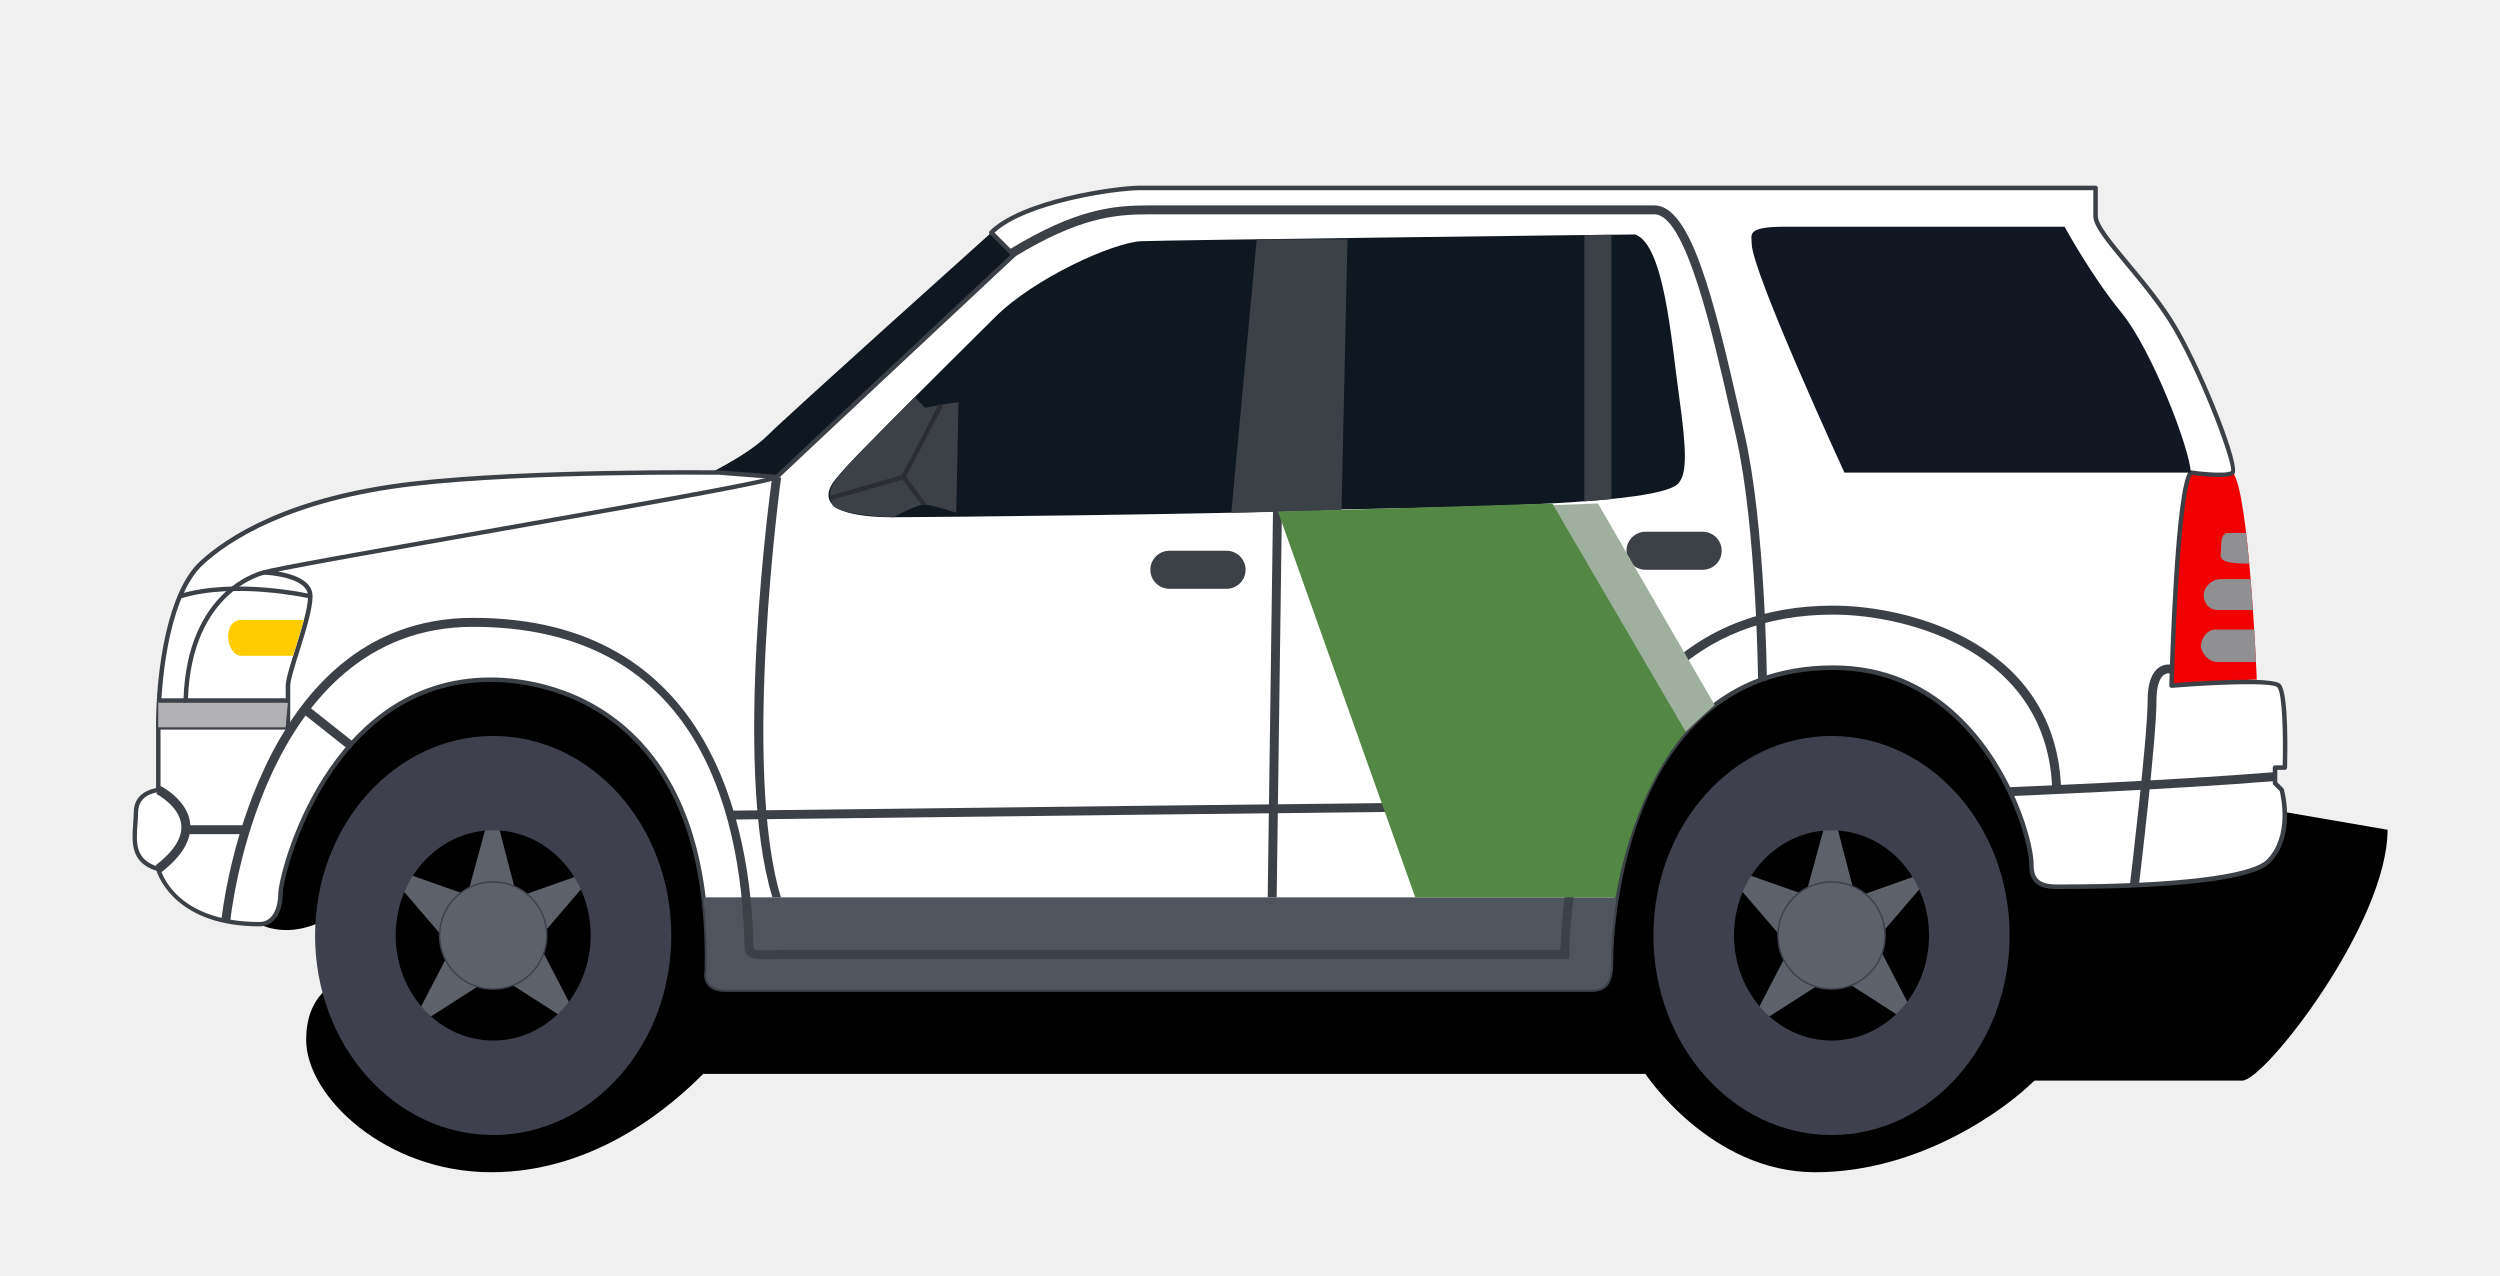
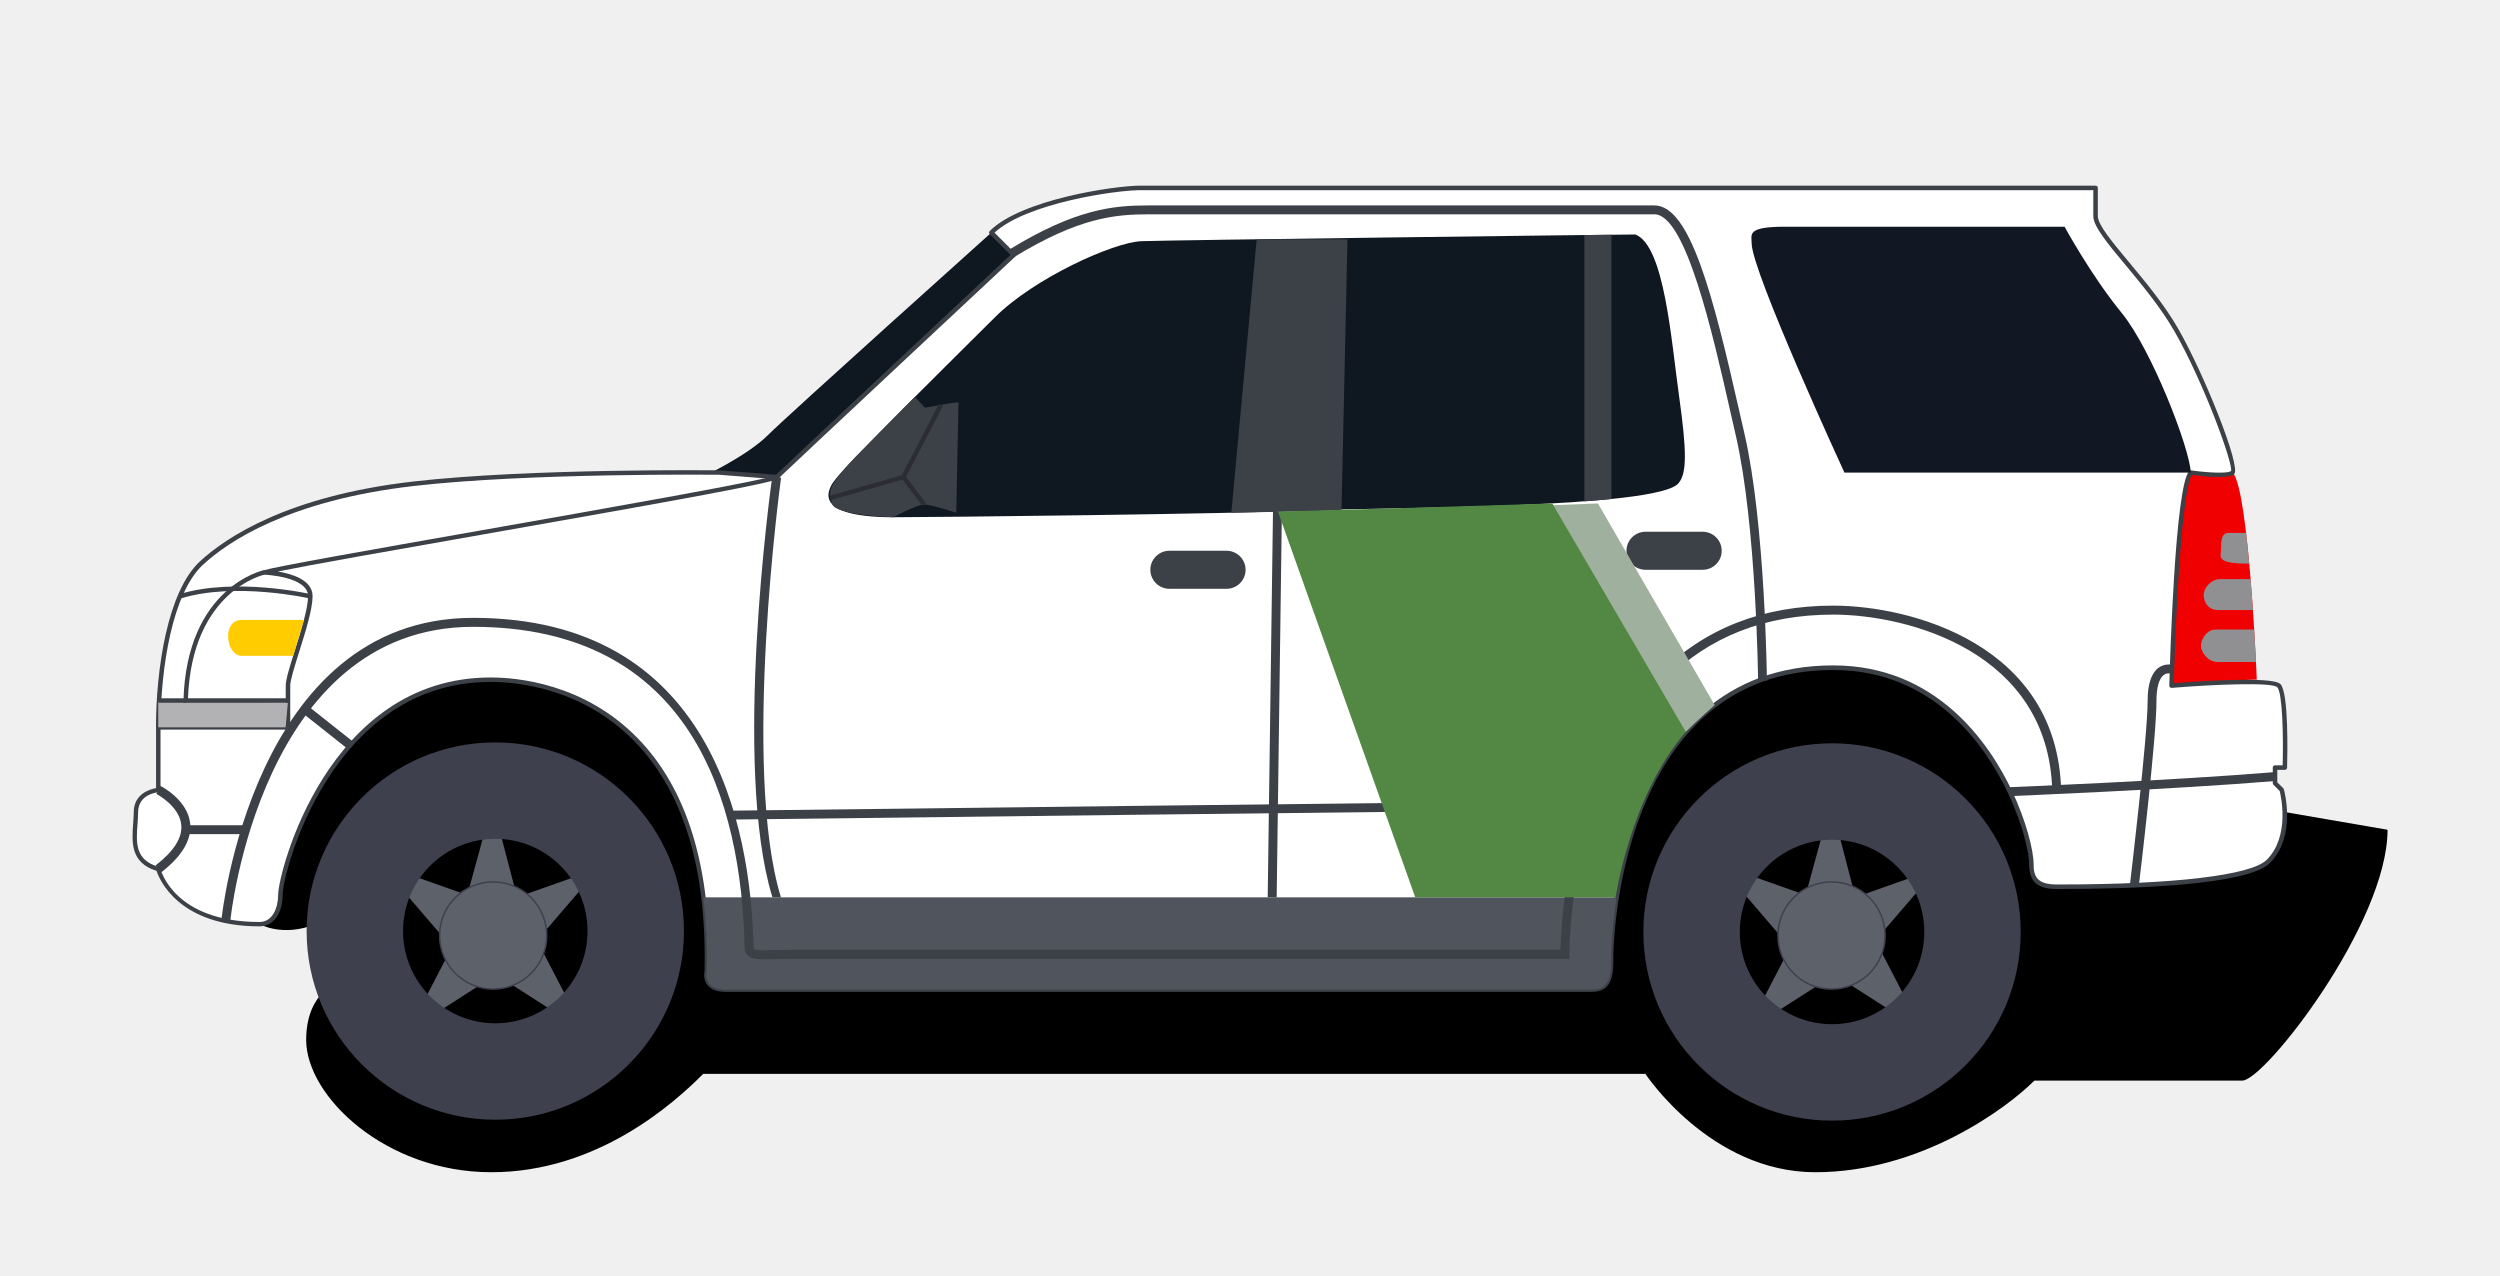
<svg xmlns="http://www.w3.org/2000/svg" version="1.1" x="0px" y="0px" viewBox="0 0 3312.7 1690.1" style="enable-background:new 0 0 3312.7 1690.1;" xml:space="preserve" id="svg192">
  <defs id="defs196" />
  <style type="text/css" id="style2">

  #front_wheel {
-     animation:spin 1.5s linear infinite;
-     transform-origin: 659px 1236px;
-     transform: scaley(.9) rotate(360deg);
+     animation:spin 2s linear infinite;
+     transform-origin: 654px 1239px;
  }
  #back_wheel {
-     animation:spin 1.5s linear infinite;
-     transform-origin: 2425px 1240px;
+     animation:spin 2s linear infinite;
+     transform-origin: 2428px 1236px;
  }


  @keyframes spin {
-     0% {transform: scaleX(.90) scaleY(1.05) rotate(360deg); }
-     100% {transform: scaleX(.90) scaleY(1.05) rotate(0); }
+     0% {transform: scaleX(.9) rotate(360deg); }
+     100% {transform: scaleX(.9) rotate(0); }
  }

	.st0{display:none;}
	.st1{fill:#0F1820;}
	.st2{fill:#5D616A;}
	.st3{fill:#F00000;}
	.st4{fill:#909093;}
	.st5{fill:#FFFFFF;}
	.st6{fill:#3C4047;}
	.st7{fill:#50545D;}
	.st8{fill:#111723;}
	.st9{fill:#2B2D33;}
	.st10{fill:#F0DE00;}
	.st11{fill:#B2B2B4;}
	.st12{fill:#9FB19E;}
	.st13{fill:#538844;}
	.st14{fill:#3E404D;}
	.st15{fill:#5D616A;stroke:#3E404D;stroke-width:2;stroke-miterlimit:10;}
</style>
  <g id="shadow">
    <g id="g9">
      <path d="M344,1224.5c0,0,30.4,17.8,74.4,0s0,0,0,0l45.8,71.1c0,0-58.5,7.8-58.5,82.4c0,74.6,105,175.3,245.3,175.3    s241.6-91,280.8-130.3h1248.5c0,0,85.9,130.3,225.1,130.3c139.2,0,253.2-84.4,290.3-121.4c0,0,245.8,0,275.5,0    c29.6,0,192.5-208.6,192.5-332.4l-149.1-25.7l-313-265.4l-469.1-103.7l-923,140.7l-377.7-55.3l-277.9-22.7l-153,22.7l-157,256.7    V1224.5" id="path7" />
    </g>
    <g id="g13">
      <path class="st1" d="M1313.5,308.3c0,0-268.5,240.9-296.2,268.5s-86.9,55.3-86.9,55.3l61.2,32.2l71.1-14l110.9-110.9l159.6-152.2    l43.4-39.5l-15.8-47.4L1313.5,308.3z" id="path11" />
    </g>
  </g>
  <g id="tail_lights">
    <g id="g18">
      <path class="st3" d="M2958.4,626.2h-55.3l-83.7,188.1l58,94.3c0,0,92-8.1,113-8.1C2990.5,900.5,2980.1,647.9,2958.4,626.2z" id="path16" />
    </g>
    <g id="g22">
      <path class="st4" d="M2976.3,706.2c0,0-13.9,0-23.6,0c-9.6,0-9.6,11.8-9.6,21.5c0,9.6-8.9,19.2,37.4,19.2L2976.3,706.2z" id="path20" />
    </g>
    <g id="g26">
      <path class="st4" d="M2982.2,767.4c0,0-27.2,0-39.8,0s-22.3,11.4-22.3,21c0,9.6,5.9,20,19.3,20s45.9,0,45.9,0L2982.2,767.4z" id="path24" />
    </g>
    <g id="g30">
      <path class="st4" d="M2987,834.2c0,0-39.5,0-51.3,0s-19.3,13.3-19.3,21.5s8.9,21.5,22.2,21.5s50.7,0,50.7,0L2987,834.2z" id="path28" />
    </g>
  </g>
  <g id="Layer_1">
    <g id="g37">
      <path class="st5" d="M952.7,626.2l76.5,5.9l-76.5,42.9L926,695.8l-171.8,14.8l-303.6,62.2L421,833.5l-39.5,130.3H209.7    c0-82.9,17.3-180.7,57.3-217.7c40-37,125.9-87.4,281.4-105.1C703.9,623.2,952.7,626.2,952.7,626.2" id="path33" />
      <path class="st6" d="M381.5,966.8H209.7c-1.6,0-3-1.3-3-3c0-76.6,15.2-180.1,58.2-219.9c33.9-31.3,115.6-86.8,283.1-105.9    c153.9-17.6,402.2-14.8,404.7-14.8c0.1,0,0.1,0,0.2,0l76.5,5.9c1.3,0.1,2.4,1,2.7,2.3s-0.3,2.6-1.4,3.2l-76.5,42.9l-26.3,20.5    c-0.5,0.3-1,0.6-1.6,0.6l-171.8,14.8l-301.8,61.9l-29,59.4l-39.3,129.9C384,965.9,382.8,966.8,381.5,966.8z M212.7,960.9h166.6    l38.9-128.2l29.8-61.2c0.4-0.8,1.2-1.4,2.1-1.6l303.6-62.2l171.3-14.8l26-20.2l68.4-38.4l-66.7-5.2c-6.1-0.1-251.4-2.6-403.8,14.8    C383,662.9,302.3,717.5,269,748.3C228,786.3,213.1,885.8,212.7,960.9z" id="path35" />
    </g>
    <g id="g43">
      <path class="st5" d="M650.1,900.7c88.9,0,294.2,49.4,286.3,387c0,0-5.9,23.7,25.7,23.7s1101.8,0,1147.2,0    c25.7,0,25.7-21.7,25.7-45.4c0-23.7,9.9-381.1,294.2-381.1c125.4,0,198,88.6,233.9,164.1c20.1,42.2,28.7,80.2,28.7,96.5    c0,19.7,7.9,29.6,33.6,29.6c25.7,0,245.8,1,280.4-33.6c34.6-34.6,17.8-94.8,17.8-94.8l-8.9-8.9v-20.7h13c0,0,2.8-97.7-8-108.6    c-10.9-10.9-142.2,0-142.2,0s6.9-263.6,25.7-282.4c0,0,48.4,6.9,55.3,0c6.9-6.9-37.5-124.4-75-189.6    c-37.5-65.2-106.6-126.4-106.6-150.1s0-37.5,0-37.5s-1232.2,0-1265.7,0c-33.6,0-156,17.8-197.5,59.2l29.6,29.6    c0,0-304.1,284.3-314,294.2c-9.9,9.9-639.8,114.5-679.3,126.4c0,0,61.2,2,61.2,31.6c0,29.6-29.6,100.7-29.6,118.5    c0,17.8,0,55.3,0,55.3s-154,0-171.8,0v82.9c0,0-29.6,2-29.6,29.6c0,27.6-11.8,63.2,29.6,75c0,0,17.8,73.1,134.3,73.1    c17.8,0,27.6-17.8,27.6-39.5C371.6,1163.3,432.9,900.7,650.1,900.7z" id="path39" />
      <path class="st6" d="M2109.3,1314.3H962.1c-11.7,0-20.1-3.1-24.8-9.2c-6.2-7.9-3.8-17.7-3.7-18.1c3.1-135.7-28.1-238.4-92.9-304.7    c-69.4-71-156.4-78.7-190.6-78.7c-211.8,0-275.5,254-275.5,281.4c0,25.4-12.3,42.5-30.6,42.5c-107.5,0-133-62.5-136.6-73.6    c-34.7-10.7-32.7-38-31-62.2c0.4-5.3,0.8-10.4,0.8-15.2c0-24.8,21.8-30.8,29.6-32.2v-80.4c0-1.6,1.3-3,3-3h168.8v-52.3    c0-8.2,5.6-26.1,12.1-46.8c8.2-26,17.5-55.5,17.5-71.7c0-26.4-57.8-28.6-58.3-28.6c-1.5,0-2.7-1.1-2.8-2.6    c-0.2-1.4,0.7-2.8,2.1-3.2c17.4-5.2,143.4-27.4,289.2-53.1c169-29.8,379.3-66.8,389.1-72.8c9.2-9.2,281.7-264.1,311.5-292    l-27.5-27.5c-1.2-1.2-1.2-3,0-4.2c42-42,165.9-60.1,199.6-60.1h1265.7c1.6,0,3,1.3,3,3v37.5c0,11.3,19.1,34.3,41.3,60.9    c22,26.4,46.8,56.2,64.9,87.7c34.5,60,84.1,183.6,74.5,193.1c-7,7-42.8,2.9-56.1,1.1c-12.6,18.9-21.1,172.8-23.9,276    c28.1-2.3,130.4-9.6,141.2,1.1c11.2,11.2,9.3,94.2,8.9,110.8c0,1.6-1.4,2.9-3,2.9h-10v16.5l8,8c0.3,0.4,0.6,0.8,0.7,1.3    c0.7,2.5,16.9,62.3-18.5,97.7c-29.9,29.9-186.3,34.4-278.3,34.4c-0.7,0-1.4,0-2.1,0h-2.1c-25.6,0-36.5-9.7-36.5-32.6    c0-14.3-7.6-51.5-28.4-95.2c-28.8-60.7-97.2-162.4-231.3-162.4c-287.9,0-291.3,374.4-291.3,378.1    C2137.9,1289.7,2137.9,1314.3,2109.3,1314.3z M650.1,897.7c35,0,123.9,7.8,194.8,80.4c65.9,67.5,97.7,171.7,94.5,309.6    c-0.1,0.7-1.8,8.1,2.6,13.7c3.6,4.6,10.4,6.9,20.1,6.9h1147.2c21.6,0,22.7-16.1,22.7-42.5c0-3.8,3.4-384.1,297.2-384.1    c137.3,0,207.2,103.9,236.6,165.8c19,40,28.9,79.4,28.9,97.8c0,16.5,5.1,26.7,30.6,26.7h2.1c0.7,0,1.4,0,2.1,0    c151.2,0,253.7-12.2,274.1-32.7c30.9-30.9,18.9-84.3,17.2-91.1l-8.3-8.3c-0.6-0.6-0.9-1.3-0.9-2.1v-20.7c0-1.6,1.3-3,3-3h10.1    c1-37.5-0.1-96.5-7.2-103.5c-6.8-6.9-85.9-3.6-139.8,0.9c-0.9,0-1.7-0.2-2.3-0.8c-0.6-0.6-0.9-1.4-0.9-2.2    c0.7-27.1,7.5-265.4,26.5-284.4c0.6-0.6,1.5-1,2.5-0.8c22.5,3.2,49.1,4.4,52.8,0.8c3.2-8.9-36.4-118.2-75.5-186    c-17.9-31-42.6-60.7-64.3-86.9c-23.9-28.7-42.7-51.3-42.7-64.7V252H1511c-32.5,0-150.5,17-193.2,56.3l27.5,27.5    c0.6,0.6,0.9,1.3,0.9,2.1c0,0.8-0.3,1.6-0.9,2.1c-3,2.8-304.2,284.4-313.9,294.1c-5.4,5.4-119.9,26.3-392,74.2    c-116.7,20.5-227.9,40.1-271.3,49c19,3.1,46.1,11.3,46.1,32.7c0,17.1-9.4,47.1-17.7,73.5c-6.1,19.4-11.9,37.7-11.9,45v55.3    c0,1.6-1.3,3-3,3H212.7v80c0,1.6-1.2,2.8-2.8,3c-1.1,0.1-26.9,2.2-26.9,26.7c0,5.1-0.4,10.5-0.8,15.7    c-1.8,24.4-3.5,47.5,28.2,56.5c1,0.3,1.8,1.1,2.1,2.2c0.7,2.9,18.8,70.8,131.4,70.8c17,0,24.7-18.3,24.7-36.5    C368.7,1157,433.7,897.7,650.1,897.7z" id="path41" />
    </g>
    <g id="g47">
      <path class="st6" d="M2663.4,1054.9l-0.5-11.8c2.1-0.1,208.4-8.3,351.3-20l1,11.8C2872,1046.6,2665.4,1054.8,2663.4,1054.9z" id="path45" />
    </g>
    <g id="g51">
      <path class="st7" d="M2140.9,1189H932h-0.1c3.6,29.8,5.4,62.5,4.5,98.7c0,0-5.9,23.7,25.7,23.7c31.6,0,1101.8,0,1147.2,0    c25.7,0,25.7-21.7,25.7-45.4c0-6.2,0.7-35.8,7-75.8L2140.9,1189z" id="path49" />
    </g>
    <g id="g55">
      <path class="st8" d="M2519.5,300.4c69.6,0,216.2,0,216.2,0s35.5,65.2,75.5,114c40,48.9,90.3,179.2,91.8,211.8H2444    c0,0-122.9-266.6-122.9-303.6c0-11.8-7.4-22.2,44.4-22.2C2417.3,300.4,2519.5,300.4,2519.5,300.4z" id="path53" />
    </g>
    <g id="g59">
      <path class="st1" d="M1103.7,639.5c-24,37.4,29.6,45.9,80,45.9s457.6-4.4,545-8.9c87.4-4.4,472.4-1.5,496.1-37    c10.4-13.3,10.4-41.5,0-115.5c-10.4-74-19.3-198.4-57.8-213.3c-17.8,0-617.9,7.4-654.7,8.9c-36.9,1.5-142,48.9-193.8,100.7    C1266.6,472.2,1117.1,618.8,1103.7,639.5z" id="path57" />
    </g>
    <g id="g63">
      <polygon class="st6" points="2099.4,311.5 2099.4,664.4 2135.3,661.2 2135.3,311.1   " id="polygon61" />
    </g>
    <g id="g67">
      <path class="st6" d="M1212.3,525.9l13.4,14.4c0,0,5-1,11.7-2.2c11.4-2.1,27.8-5,32.7-5l-3,146.3c0,0-32.6-10.8-42.5-10.8    s-41,16.8-41,16.8s-76.2-2.4-80.9-17.4c-4.7-15-11-20.8,40.8-72.6S1212.3,525.9,1212.3,525.9z" id="path65" />
    </g>
    <g id="g77">
      <g id="g71">
        <polygon class="st9" points="1101.1,662.6 1099.5,656.9 1195,629.6 1244.3,535 1249.6,537.7 1199.1,634.6    " id="polygon69" />
      </g>
      <g id="g75">
        <polygon class="st9" points="1222.3,670.4 1194.7,633.9 1199.4,630.3 1227,666.9    " id="polygon73" />
      </g>
    </g>
    <g id="g81">
      <polygon class="st6" points="1665.2,317.1 1631.6,679.4 1777.6,676.5 1785.5,317.1   " id="polygon79" />
    </g>
    <g id="g85">
      <path class="st6" d="M2834.1,1173.8l-11.8-1.4c0.2-1.9,23.5-195.7,23.5-244.1c0-21.8,4.9-36.4,14.4-43.4    c7.2-5.3,15.3-4.8,18.9-3.7l-3.5,11.3l1.7-5.7l-1.6,5.7c-0.2,0-4.5-1.2-8.7,2c-6.1,4.7-9.5,16.7-9.5,33.8    C2857.7,977.4,2835.1,1165.8,2834.1,1173.8z" id="path83" />
    </g>
    <g id="g89">
      <path class="st6" d="M2329.6,902c0-2-2.2-205.9-29.4-324.4l-7.1-31.1C2269.5,442,2233.7,284,2192.3,284H1522    c-44.9,0-92.3,4.3-178.3,56.7l-6.2-10.1c88.6-54,137.8-58.4,184.4-58.4h670.3c47.1,0,77.5,117.8,112.3,271.7l7.1,31    c27.5,119.7,29.7,324.9,29.7,326.9L2329.6,902z" id="path87" />
    </g>
    <g id="g93">
      <path class="st6" d="M1023.5,1189c-53.1-172.9-2.4-542-0.2-557.7l11.7,1.6c-0.5,3.8-52.5,385.6-0.2,556.1H1023.5z" id="path91" />
    </g>
    <g id="g97">
      <path class="st6" d="M968.1,1086l-0.1-11.8c10.5-0.1,1048.3-12.7,1137.8-12.7v11.8C2016.3,1073.3,978.5,1085.9,968.1,1086z" id="path95" />
    </g>
    <g id="g101">
      <polygon class="st6" points="1691.7,1189.1 1679.8,1188.9 1686.8,678.1 1698.6,678.1   " id="polygon99" />
    </g>
    <g id="g105">
      <path class="st6" d="M1012.5,1271.1c-10.7,0-17.4-1-21.8-5.2c-2.6-2.6-4-6-4-10.3c-4.3-193.8-70.3-425-359.9-425    c-281.5,0-321.4,386.3-321.7,390.2l-11.8-1.1c0.4-4,41.2-401,333.5-401c314.9,0,368.1,273.6,371.7,436.7c0,0.7,0,1.6,0.4,2    c2.4,2.3,14.2,1.9,26.7,1.6c6.7-0.2,14.4-0.4,23.2-0.4h1019c0.8-37.7,10.9-244.5,130.8-365.5c59.5-60.1,137.1-90.6,230.5-90.6    c102.6,0,297.7,51.3,302.1,245.7l-11.8,0.3c-4.2-185.2-191.7-234.1-290.3-234.1c-90.1,0-164.8,29.3-222.1,87.1    c-128.1,129.4-127.5,360.8-127.5,363.1l0,6H1048.9c-8.7,0-16.3,0.2-22.9,0.4C1020.9,1271,1016.4,1271.1,1012.5,1271.1z" id="path103" />
    </g>
    <g id="g109" style="fill:#ffcc00">
      <path class="st10" d="M402.7,821.5c0,0-55.8,0-82.5,0s-20.9,47.5,0,47.5c20.9,0,68.3,0,68.3,0L402.7,821.5z" id="path107" style="fill:#ffcc00" />
    </g>
    <g id="g113">
      <polygon class="st11" points="209.7,928.3 381.5,930.9 378.4,963.8 209.7,963.8   " id="polygon111" />
    </g>
    <g id="g117">
      <path class="st6" d="M213.4,1156.1l-7.2-9.4c24.1-18.6,35.6-36.6,34-53.6c-2.3-25.1-32.7-40.9-33-41.1l5.4-10.6    c1.5,0.7,36.5,18.8,39.5,50.4C253.9,1113.3,240.9,1134.9,213.4,1156.1z" id="path115" />
    </g>
    <g id="g121">
      <rect x="246" y="1093.5" class="st6" width="79" height="11.8" id="rect119" />
    </g>
    <g id="g125">
      <rect x="427.9" y="924.7" transform="matrix(0.6211 -0.7838 0.7838 0.6211 -590.7748 705.1089)" class="st6" width="11.9" height="77.6" id="rect123" />
    </g>
    <g id="g129">
      <path class="st6" d="M1625.3,780.2h-75.8c-13.8,0-25.2-11.3-25.2-25.2v0c0-13.8,11.3-25.2,25.2-25.2h75.8    c13.8,0,25.2,11.3,25.2,25.2v0C1650.5,768.9,1639.2,780.2,1625.3,780.2z" id="path127" />
    </g>
    <g id="g133">
      <path class="st6" d="M2256.2,755h-75.8c-13.8,0-25.2-11.3-25.2-25.2v0c0-13.8,11.3-25.2,25.2-25.2h75.8    c13.8,0,25.2,11.3,25.2,25.2v0C2281.4,743.7,2270.1,755,2256.2,755z" id="path131" />
    </g>
    <g id="g137">
      <path class="st12" d="M2117.4,667.1l154.7,267.1c0,0-24.1,21.4-38.3,35.6l-78.6-63.7l-103.7-158.5l-32.6-68.2v-8.5L2117.4,667.1z" id="path135" />
    </g>
    <g id="g141">
      <path class="st13" d="M2056.9,667.1l176.9,302.7c-73.9,85.9-92.9,219.2-92.9,219.2h-265.6l-181.9-511.1    C1693.4,677.9,1871.9,673.1,2056.9,667.1z" id="path139" />
    </g>
    <g id="g145">
      <path class="st6" d="M381.5,931.3H243l0.1-3.1c4.2-150.3,105.3-172.4,106.3-172.6l1.2,5.8c-1,0.2-96.2,21.3-101.5,163.9h132.5    V931.3z" id="path143" />
    </g>
    <g id="g149">
      <rect x="209.7" y="925.3" class="st6" width="36.3" height="5.9" id="rect147" />
    </g>
    <g id="g153">
      <path class="st6" d="M410.5,793c-1-0.2-98.8-22.3-171,0l-1.7-5.7c73.7-22.7,173-0.3,174,0L410.5,793z" id="path151" />
    </g>
    <g id="front_wheel">
-       <polygon class="st2" points="644.2,1094.7 619.5,1185 684.2,1185 660.3,1093.5   " id="polygon155" />
-       <polygon class="st2" points="763.5,1161.3 675.2,1192.5 712.1,1245.7 773.6,1174   " id="polygon157" />
-       <polygon class="st2" points="534.5,1156.1 622.7,1187.3 585.9,1240.5 524.3,1168.7   " id="polygon159" />
-       <polygon class="st2" points="555.9,1337.7 599,1254.6 646.5,1298.5 567,1349.5   " id="polygon161" />
-       <polygon class="st2" points="759.1,1337.7 716,1254.6 668.5,1298.5 748,1349.5   " id="polygon163" />
-       <g id="g167">
-         <path class="st14" d="M653.5,975.2c-130.3,0-236,118.4-236,264.4c0,146,105.6,264.4,236,264.4s236-118.4,236-264.4     C889.4,1093.6,783.8,975.2,653.5,975.2z M653.5,1378.8c-71.3,0-129.2-62.4-129.2-139.3c0-76.9,57.8-139.3,129.2-139.3     s129.2,62.4,129.2,139.3C782.6,1316.5,724.8,1378.8,653.5,1378.8z" id="path165" />
-       </g>
-       <circle class="st15" cx="653.5" cy="1239.6" r="71" id="circle169" />
+       <polygon class="st2" points="684.2,1185 660.3,1093.5 644.2,1094.7 619.5,1185 " id="polygon155" style="fill:#5d616a" />
+       <polygon class="st2" points="712.1,1245.7 773.6,1174 763.5,1161.3 675.2,1192.5 " id="polygon157" style="fill:#5d616a" />
+       <polygon class="st2" points="585.9,1240.5 524.3,1168.7 534.5,1156.1 622.7,1187.3 " id="polygon159" style="fill:#5d616a" />
+       <polygon class="st2" points="646.5,1298.5 567,1349.5 555.9,1337.7 599,1254.6 " id="polygon161" style="fill:#5d616a" />
+       <polygon class="st2" points="668.5,1298.5 748,1349.5 759.1,1337.7 716,1254.6 " id="polygon163" style="fill:#5d616a" />
+       <g id="g167" />
+       <circle class="st15" cx="653.5" cy="1239.6" r="71" id="circle169" style="fill:#5d616a;stroke:#3e404d;stroke-width:2;stroke-miterlimit:10" />
    </g>
    <g id="back_wheel">
-       <polygon class="st2" points="2417.6,1094.7 2392.9,1185 2457.6,1185 2433.8,1093.5   " id="polygon173" />
-       <polygon class="st2" points="2536.9,1161.3 2448.7,1192.5 2485.5,1245.7 2547.1,1174   " id="polygon175" />
-       <polygon class="st2" points="2307.9,1156.1 2396.2,1187.3 2359.3,1240.5 2297.8,1168.7   " id="polygon177" />
-       <polygon class="st2" points="2329.3,1337.7 2372.4,1254.6 2420,1298.5 2340.4,1349.5   " id="polygon179" />
-       <polygon class="st2" points="2532.6,1337.7 2489.5,1254.6 2441.9,1298.5 2521.5,1349.5   " id="polygon181" />
-       <g id="g185">
-         <path class="st14" d="M2426.9,975.2c-130.3,0-236,118.4-236,264.4c0,146,105.6,264.4,236,264.4s236-118.4,236-264.4     C2662.9,1093.6,2557.3,975.2,2426.9,975.2z M2426.9,1378.8c-71.3,0-129.2-62.4-129.2-139.3c0-76.9,57.8-139.3,129.2-139.3     s129.2,62.4,129.2,139.3C2556.1,1316.5,2498.3,1378.8,2426.9,1378.8z" id="path183" />
-       </g>
-       <circle class="st15" cx="2426.9" cy="1239.6" r="71" id="circle187" />
+       <polygon class="st2" points="2417.6,1094.7 2392.9,1185 2457.6,1185 2433.8,1093.5 " id="polygon173" style="fill:#5d616a" />
+       <polygon class="st2" points="2536.9,1161.3 2448.7,1192.5 2485.5,1245.7 2547.1,1174 " id="polygon175" style="fill:#5d616a" />
+       <polygon class="st2" points="2307.9,1156.1 2396.2,1187.3 2359.3,1240.5 2297.8,1168.7 " id="polygon177" style="fill:#5d616a" />
+       <polygon class="st2" points="2329.3,1337.7 2372.4,1254.6 2420,1298.5 2340.4,1349.5 " id="polygon179" style="fill:#5d616a" />
+       <polygon class="st2" points="2532.6,1337.7 2489.5,1254.6 2441.9,1298.5 2521.5,1349.5 " id="polygon181" style="fill:#5d616a" />
+       <g id="g185" />
+       <circle class="st15" cx="2426.9" cy="1239.6" r="71" id="circle187" style="fill:#5d616a;stroke:#3e404d;stroke-width:2;stroke-miterlimit:10" />
    </g>
+     <path style="fill:#3e404d;fill-opacity:1;stroke-width:4" d="m 656.3,983.726 a 250,250 0 0 0 -250,250 250,250 0 0 0 250,250 250,250 0 0 0 250,-250 250,250 0 0 0 -250,-250 z m 0,127.774 A 122.222,122.222 0 0 1 778.527,1233.726 122.222,122.222 0 0 1 656.3,1355.945 122.222,122.222 0 0 1 534.081,1233.726 122.222,122.222 0 0 1 656.3,1111.5 Z" id="path101" />
+     <path id="path141" d="m 2427.6,984.926 a 250,250 0 0 0 -250,250 250,250 0 0 0 250,250 250,250 0 0 0 250,-250 250,250 0 0 0 -250,-250 z m 0,127.774 A 122.222,122.222 0 0 1 2549.827,1234.926 122.222,122.222 0 0 1 2427.6,1357.145 122.222,122.222 0 0 1 2305.381,1234.926 122.222,122.222 0 0 1 2427.6,1112.7 Z" style="fill:#3e404d;fill-opacity:1;stroke-width:4" />
  </g>
</svg>
